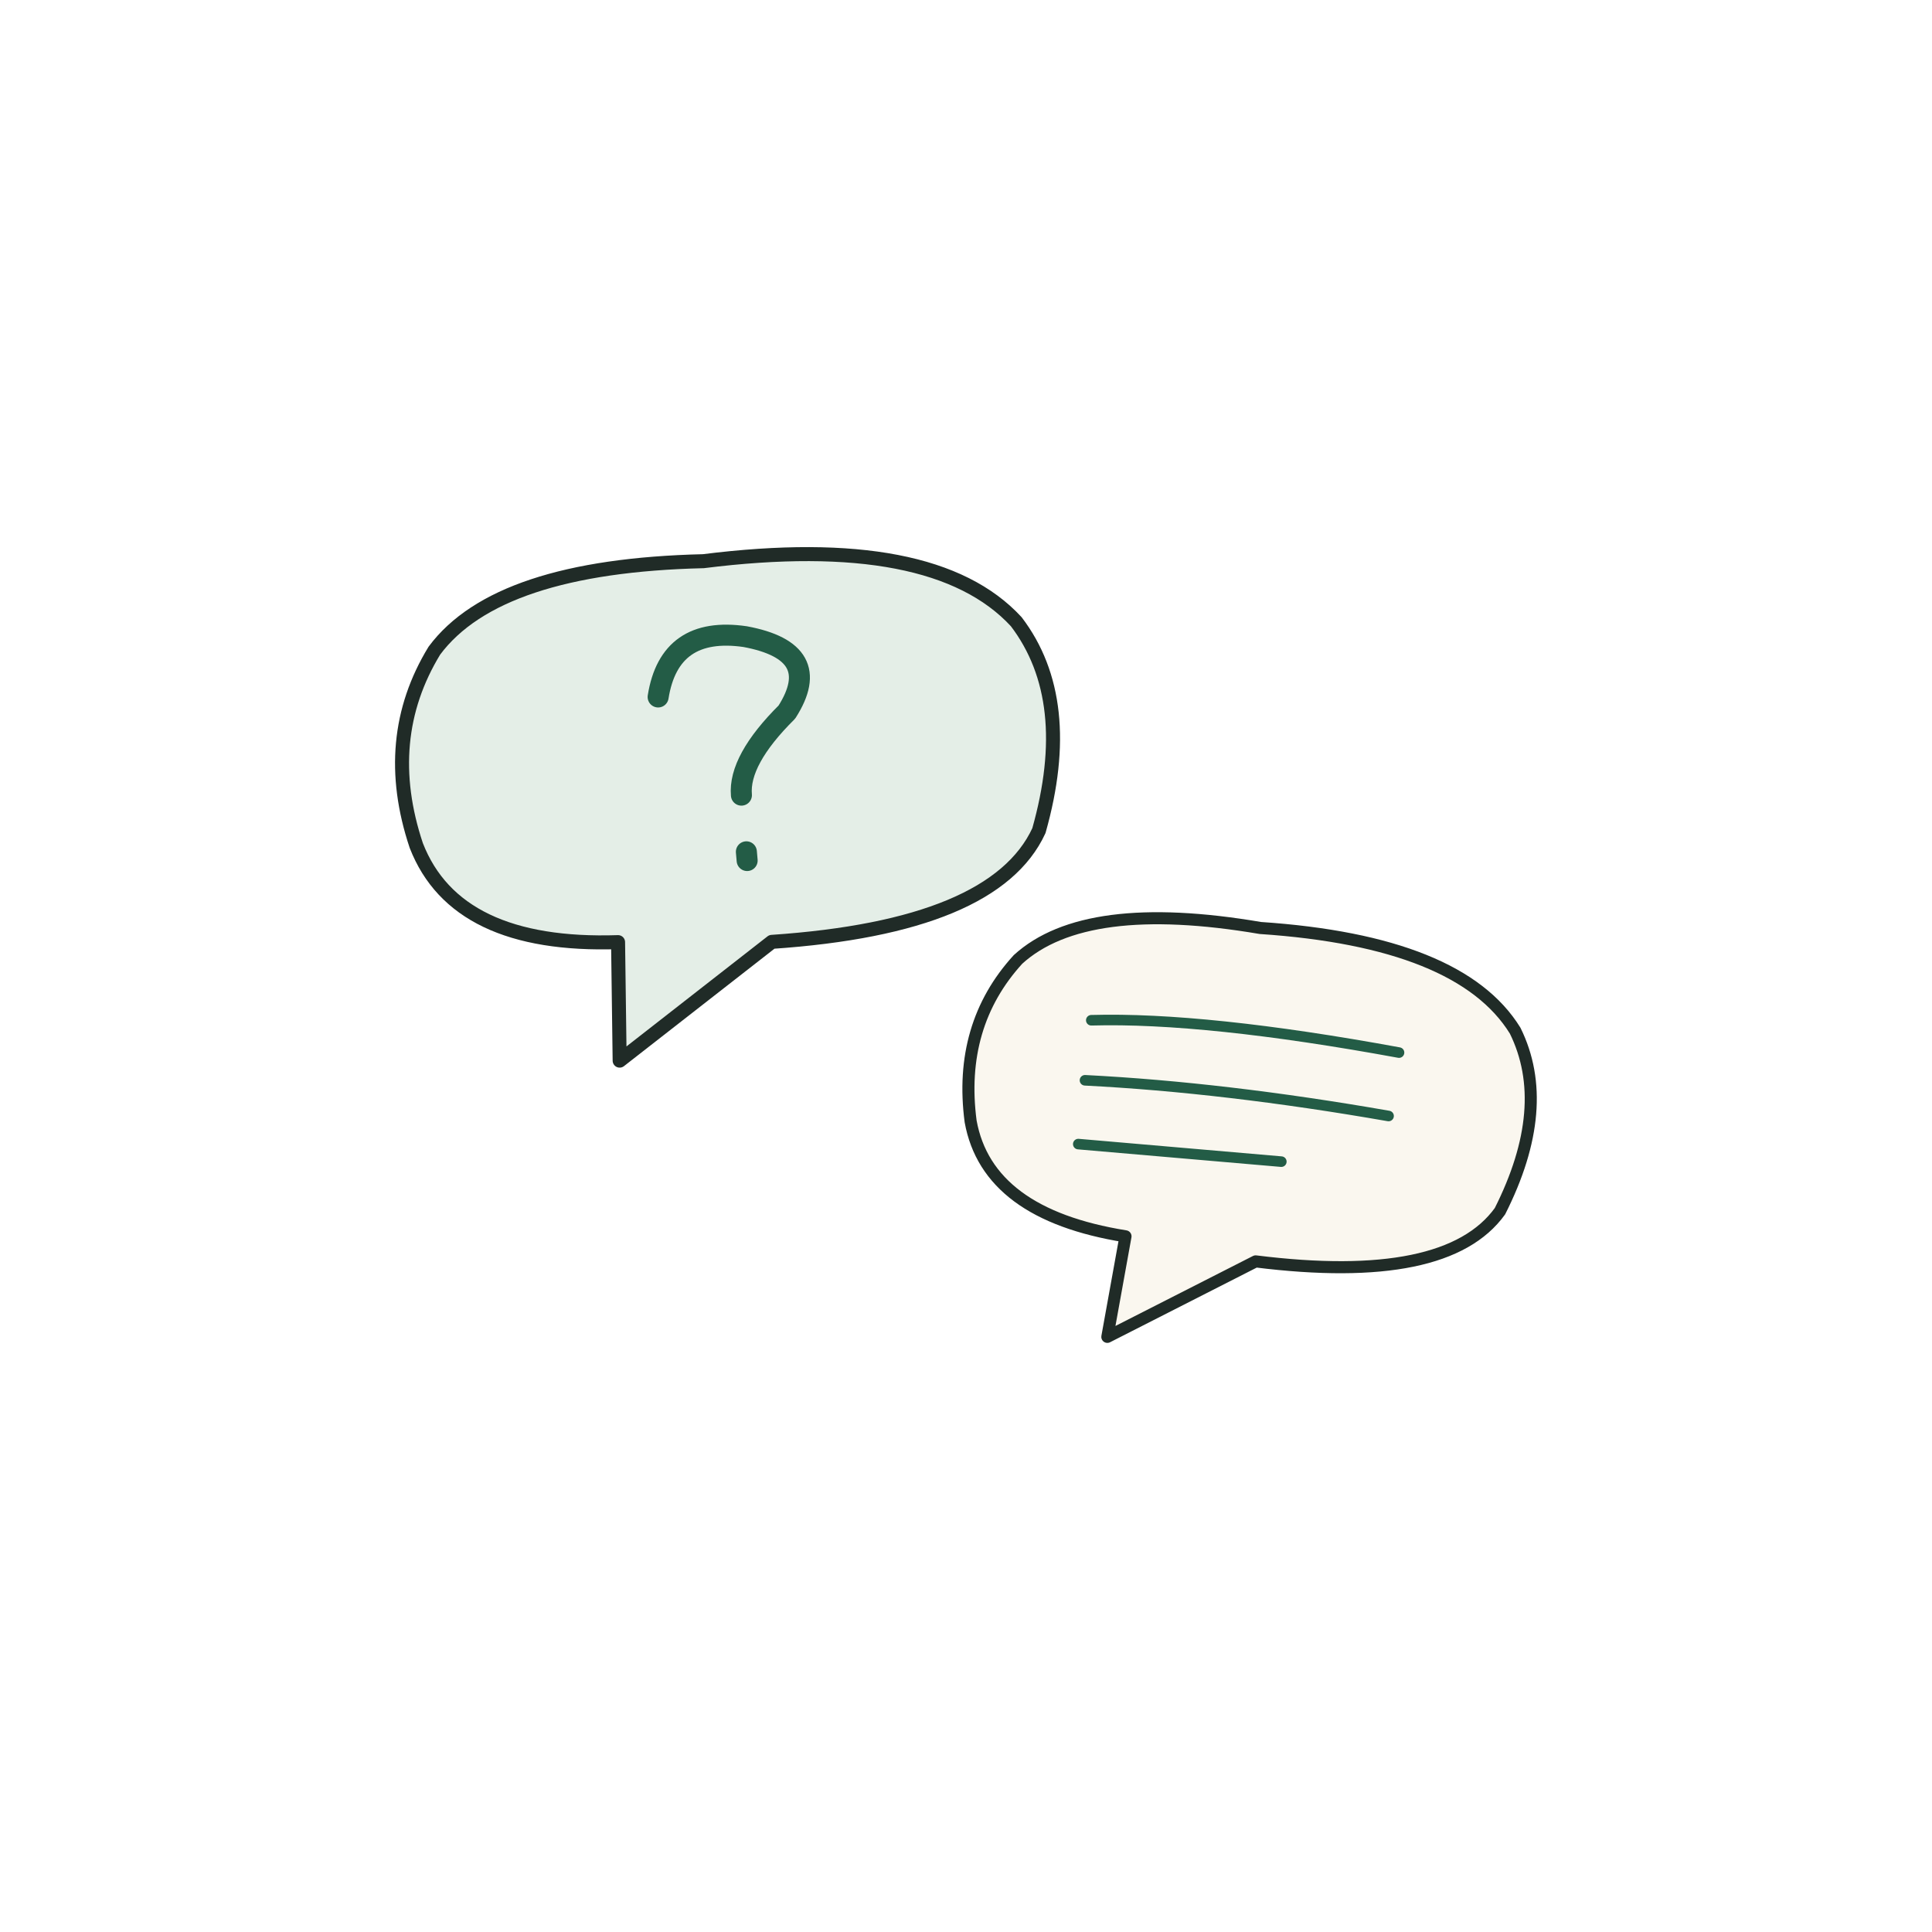
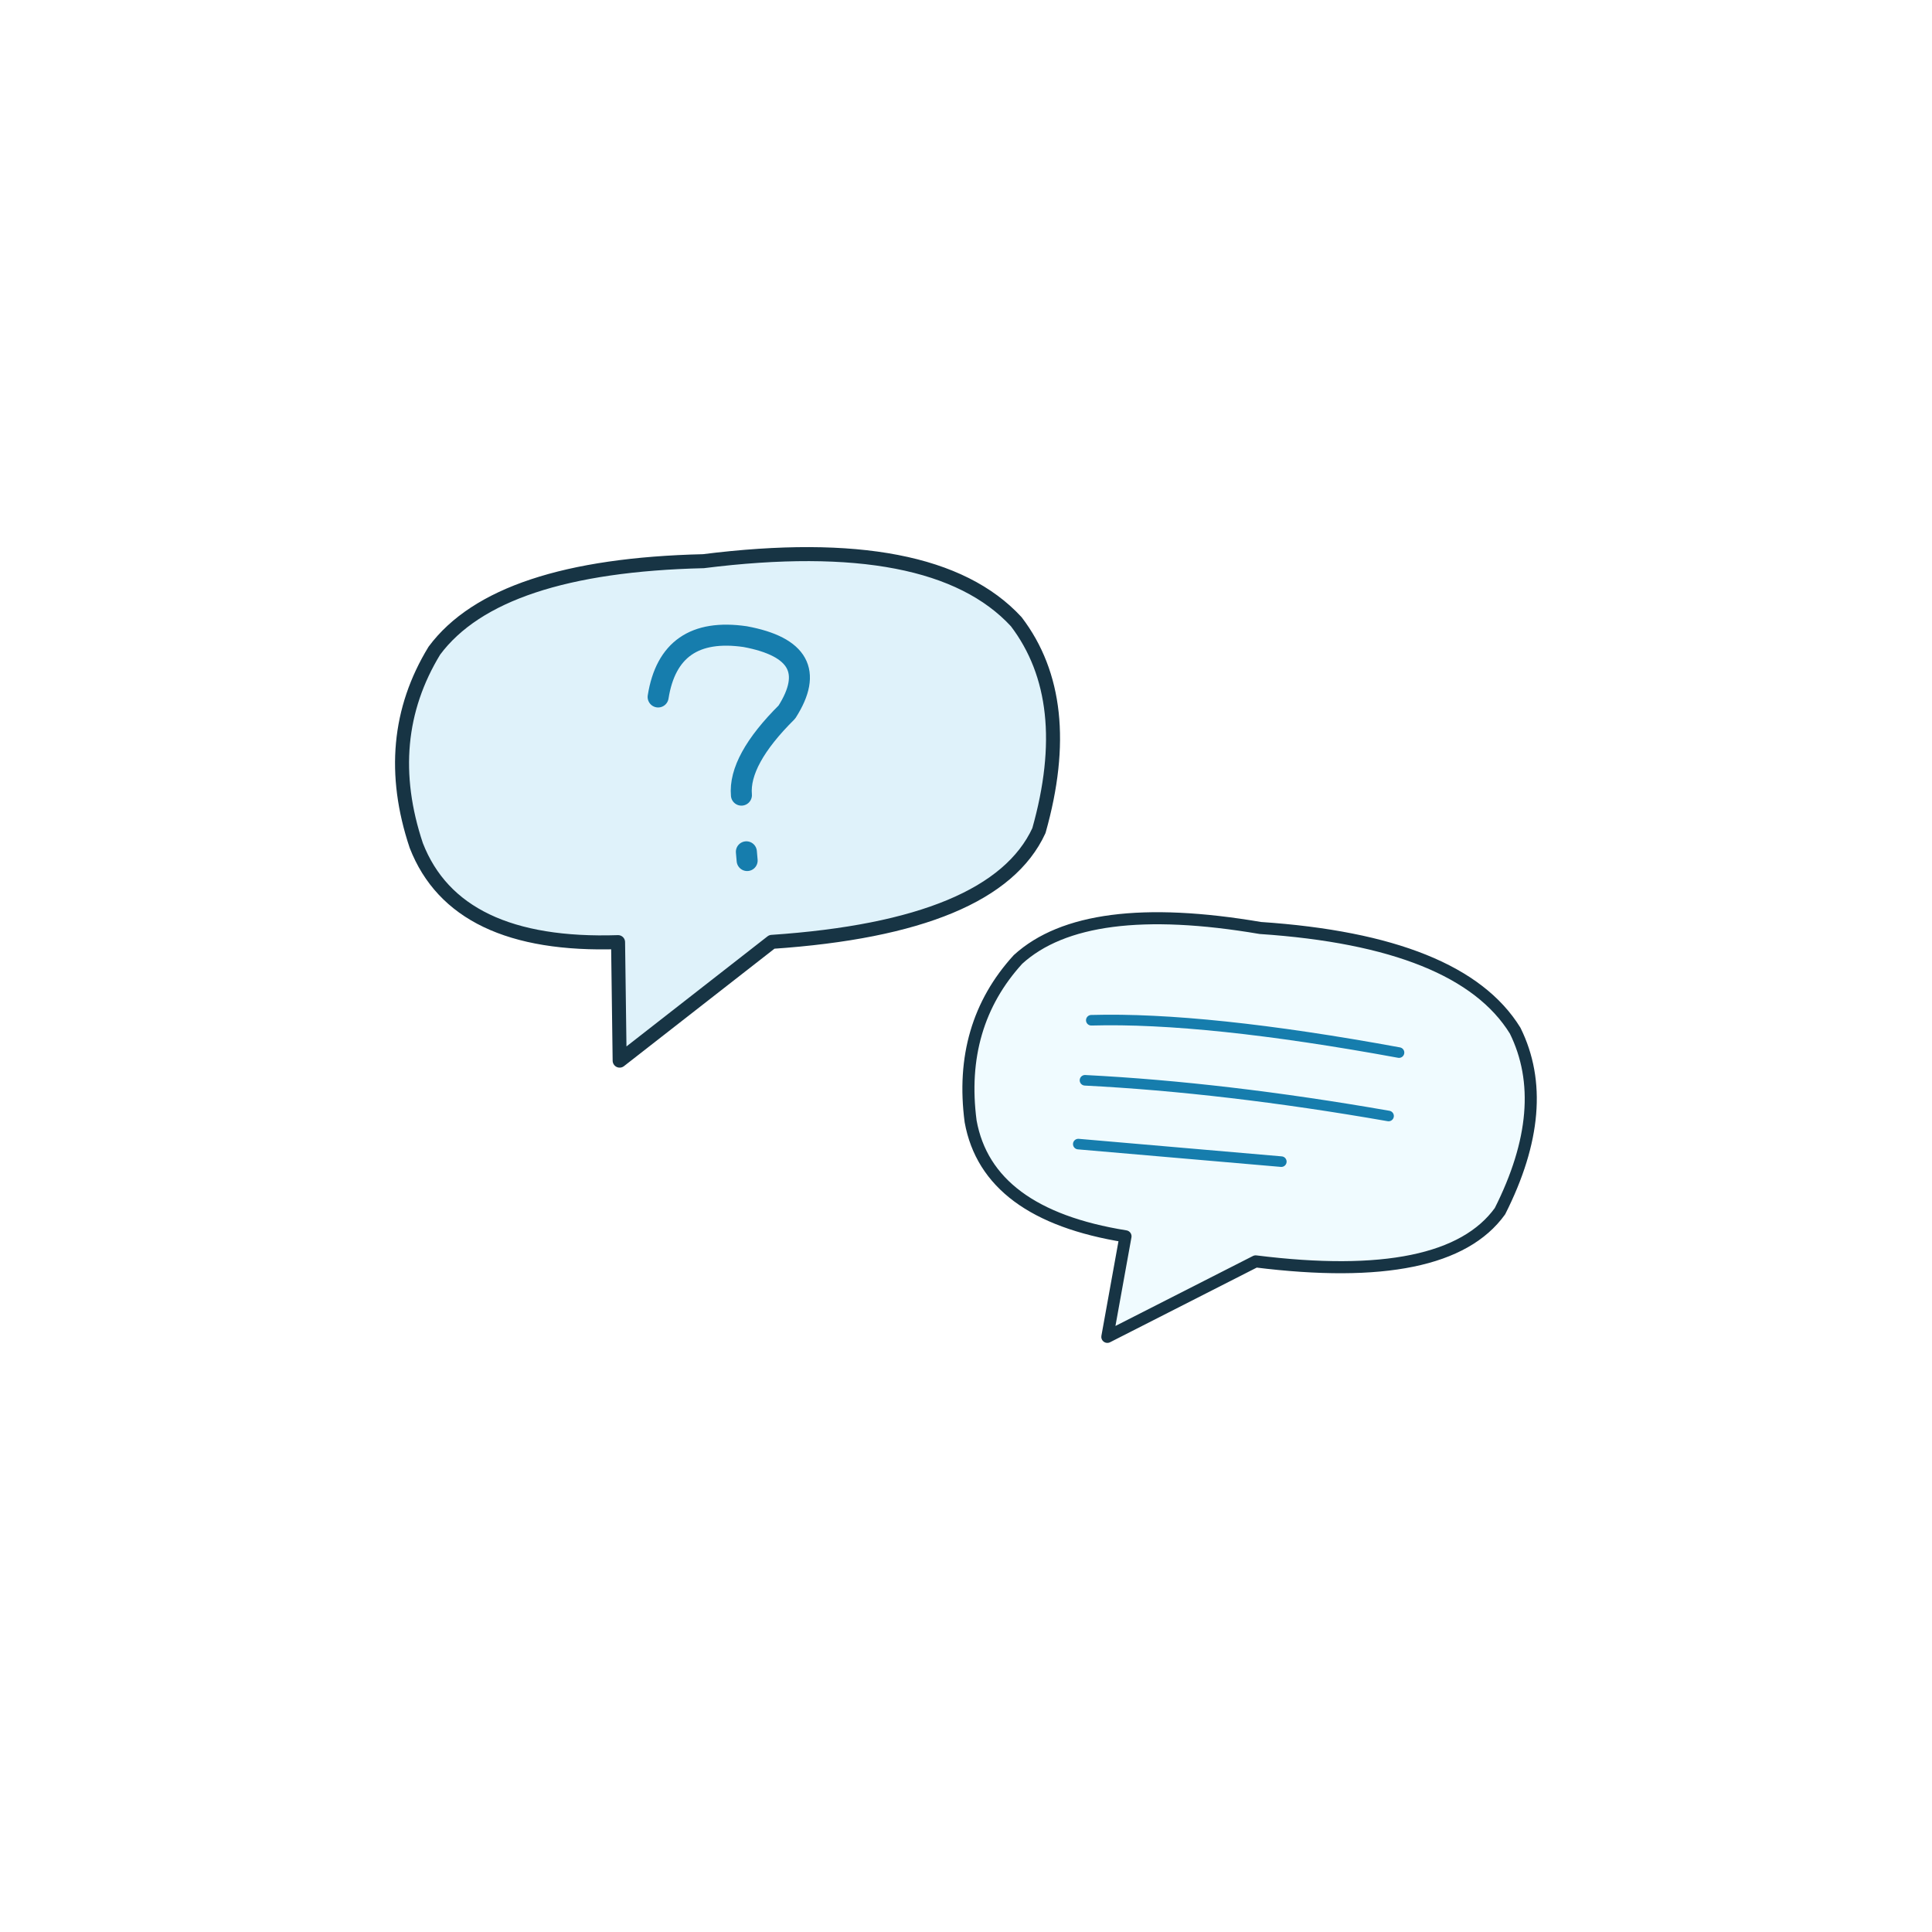
<svg xmlns="http://www.w3.org/2000/svg" width="768" height="768" viewBox="0 0 640 480" role="img" aria-labelledby="title">
  <g transform="translate(129 115) scale(1.45) rotate(-5)">
-     <path d="M9 15Q25 -3 72 0Q125 -2 142 20Q154 39 143 68Q131 89 80 88L43 112L45 85Q8 83 1 59Q-5 34 9 15Z" fill="#e4eee7" stroke="#202b27" stroke-width="3.2" stroke-linecap="round" stroke-linejoin="round" />
-     <path d="M59 30Q63 14 80 18Q98 23 88 36Q76 46 76 54M76 67L76 69" fill="none" stroke="#235c46" stroke-width="4.8" stroke-linecap="round" stroke-linejoin="round" />
+     <path d="M9 15Q25 -3 72 0Q125 -2 142 20Q154 39 143 68Q131 89 80 88L43 112L45 85Q8 83 1 59Q-5 34 9 15Z" fill="#dff2fa" stroke="#173444" stroke-width="3.2" stroke-linecap="round" stroke-linejoin="round" />
+     <path d="M59 30Q63 14 80 18Q98 23 88 36Q76 46 76 54M76 67L76 69" fill="none" stroke="#167dad" stroke-width="4.8" stroke-linecap="round" stroke-linejoin="round" />
  </g>
  <g transform="translate(328 218) scale(1.25) rotate(6)">
-     <path d="M9 15Q25 -3 72 0Q125 -2 142 20Q154 39 143 68Q131 89 80 88L43 112L45 85Q8 83 1 59Q-5 34 9 15Z" fill="#faf7ef" stroke="#202b27" stroke-width="3.2" stroke-linecap="round" stroke-linejoin="round" />
-     <path d="M30 29Q60 25 112 29M30 45Q67 43 111 46M30 62L84 61" fill="none" stroke="#235c46" stroke-width="2.8" stroke-linecap="round" stroke-linejoin="round" />
+     <path d="M9 15Q25 -3 72 0Q125 -2 142 20Q154 39 143 68Q131 89 80 88L43 112L45 85Q8 83 1 59Q-5 34 9 15Z" fill="#f0fbff" stroke="#173444" stroke-width="3.2" stroke-linecap="round" stroke-linejoin="round" />
+     <path d="M30 29Q60 25 112 29M30 45Q67 43 111 46M30 62L84 61" fill="none" stroke="#167dad" stroke-width="2.8" stroke-linecap="round" stroke-linejoin="round" />
  </g>
</svg>
